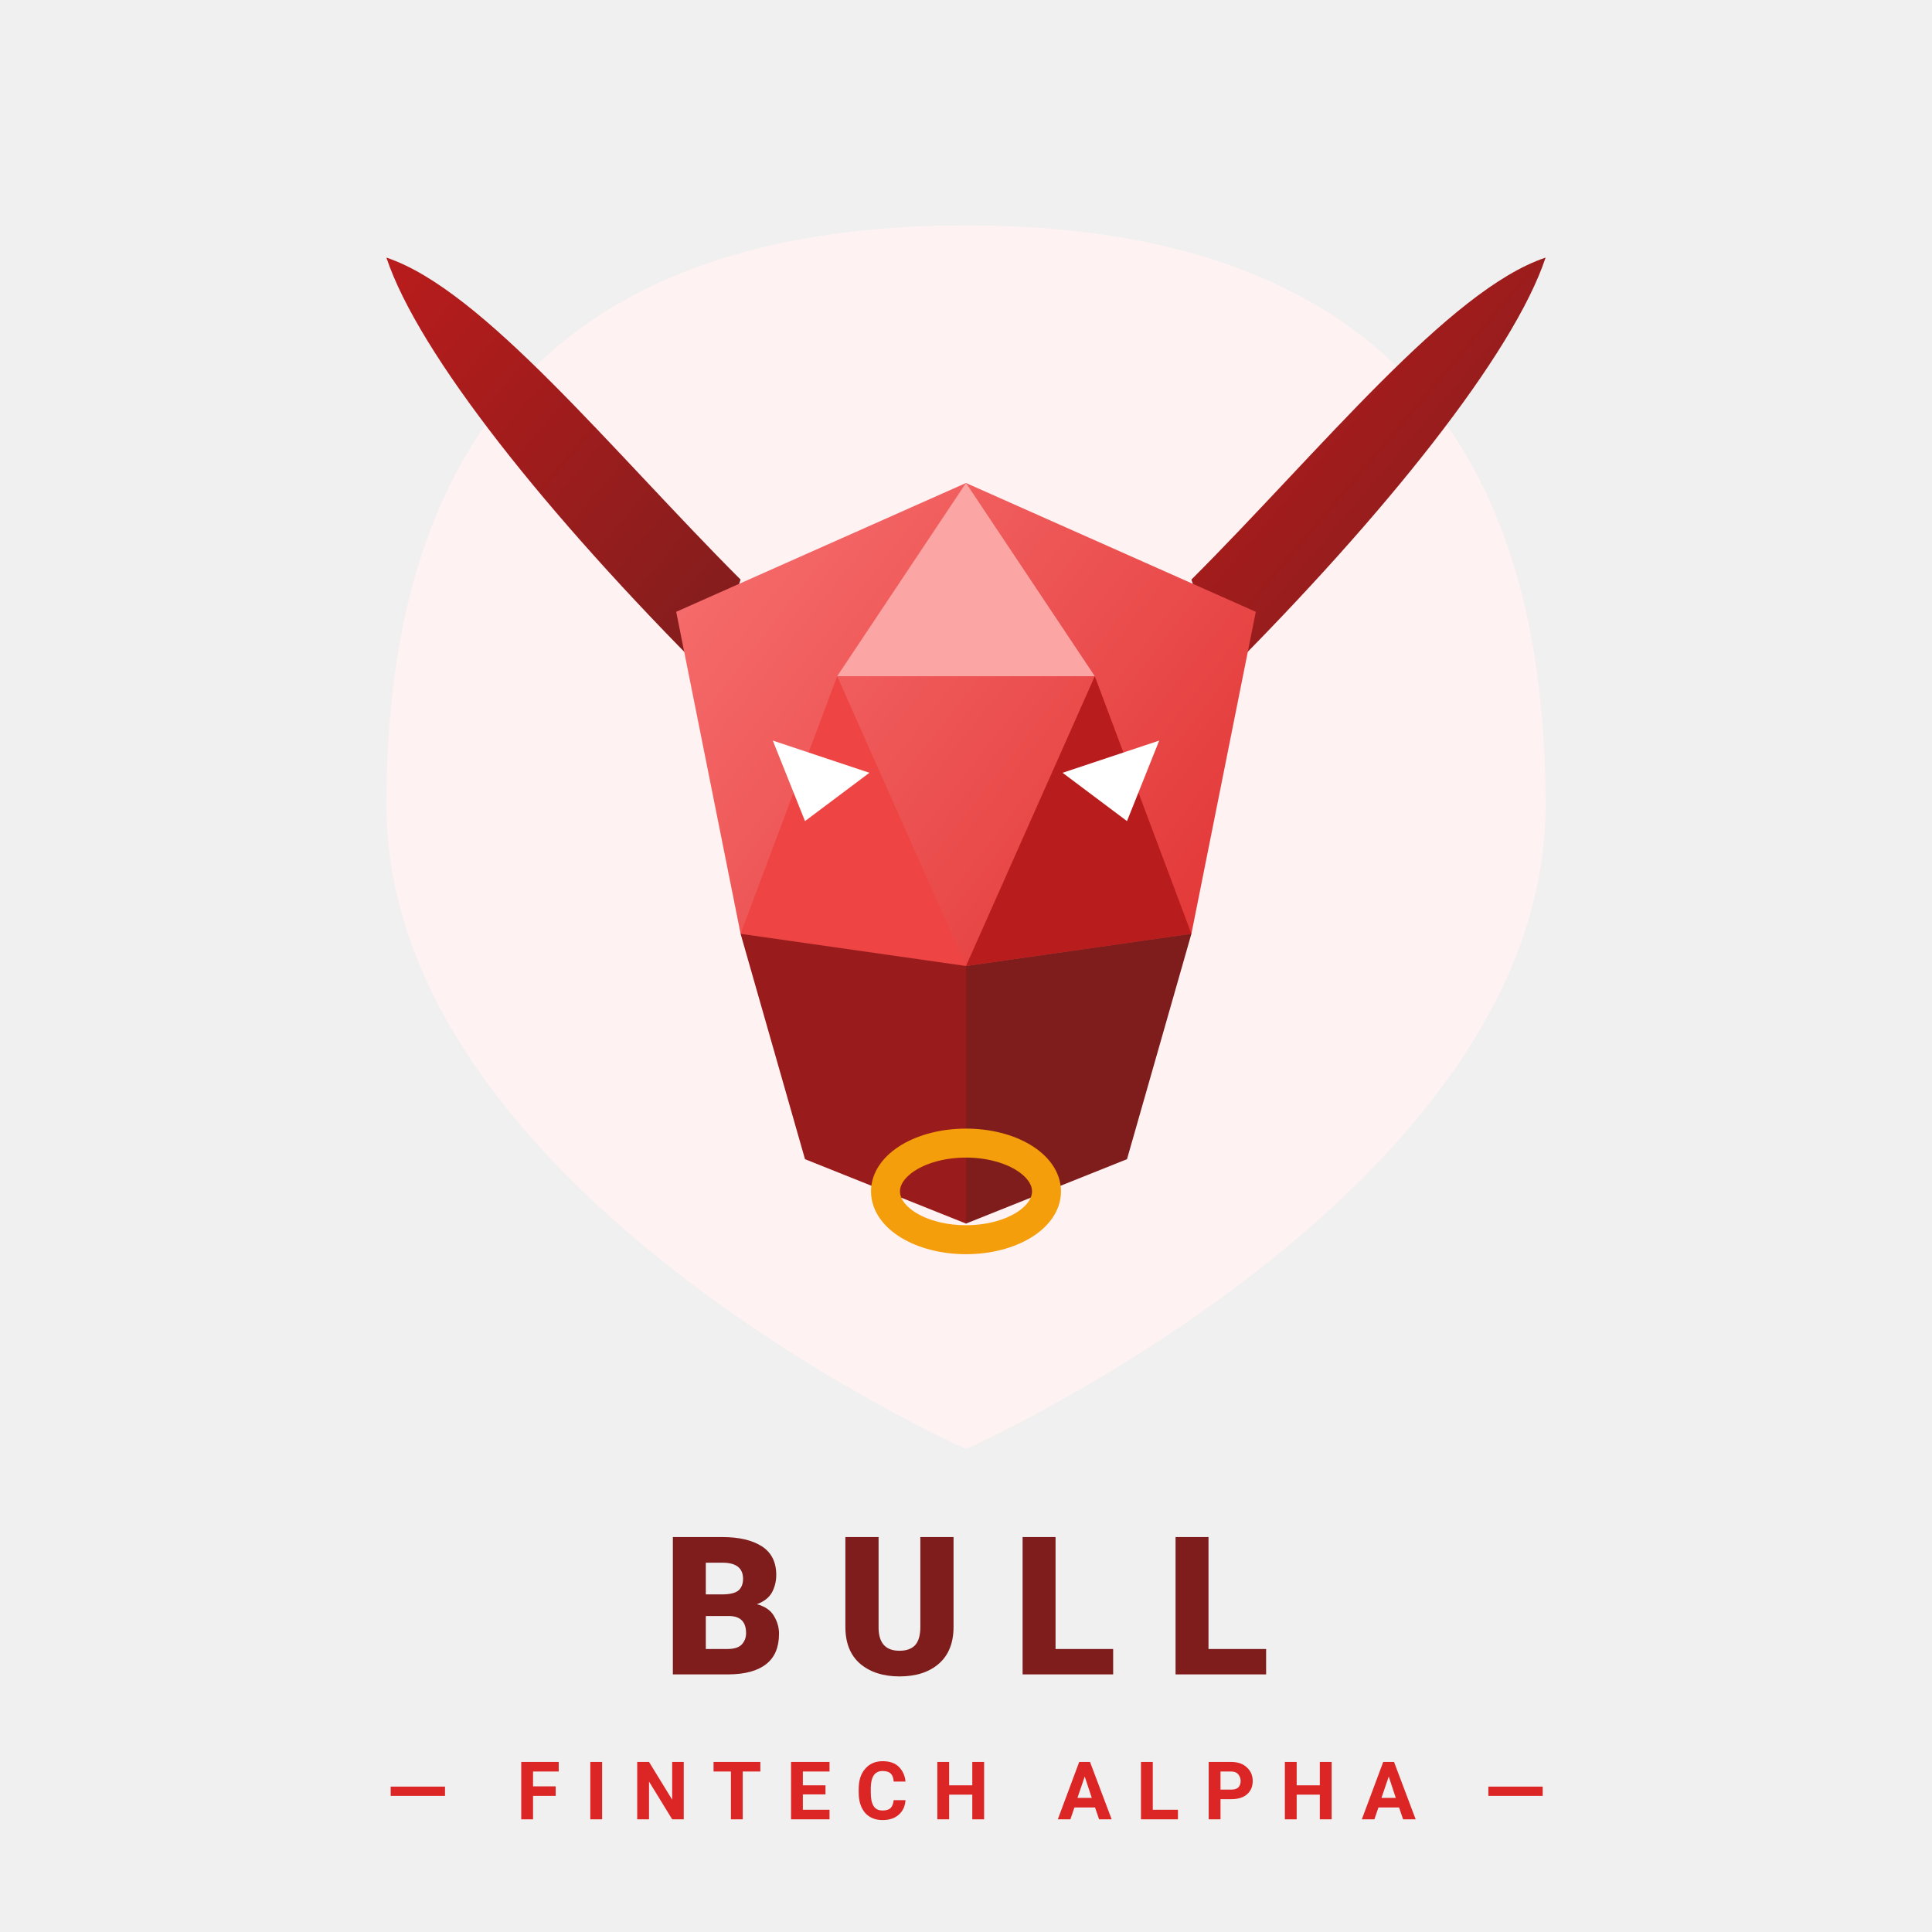
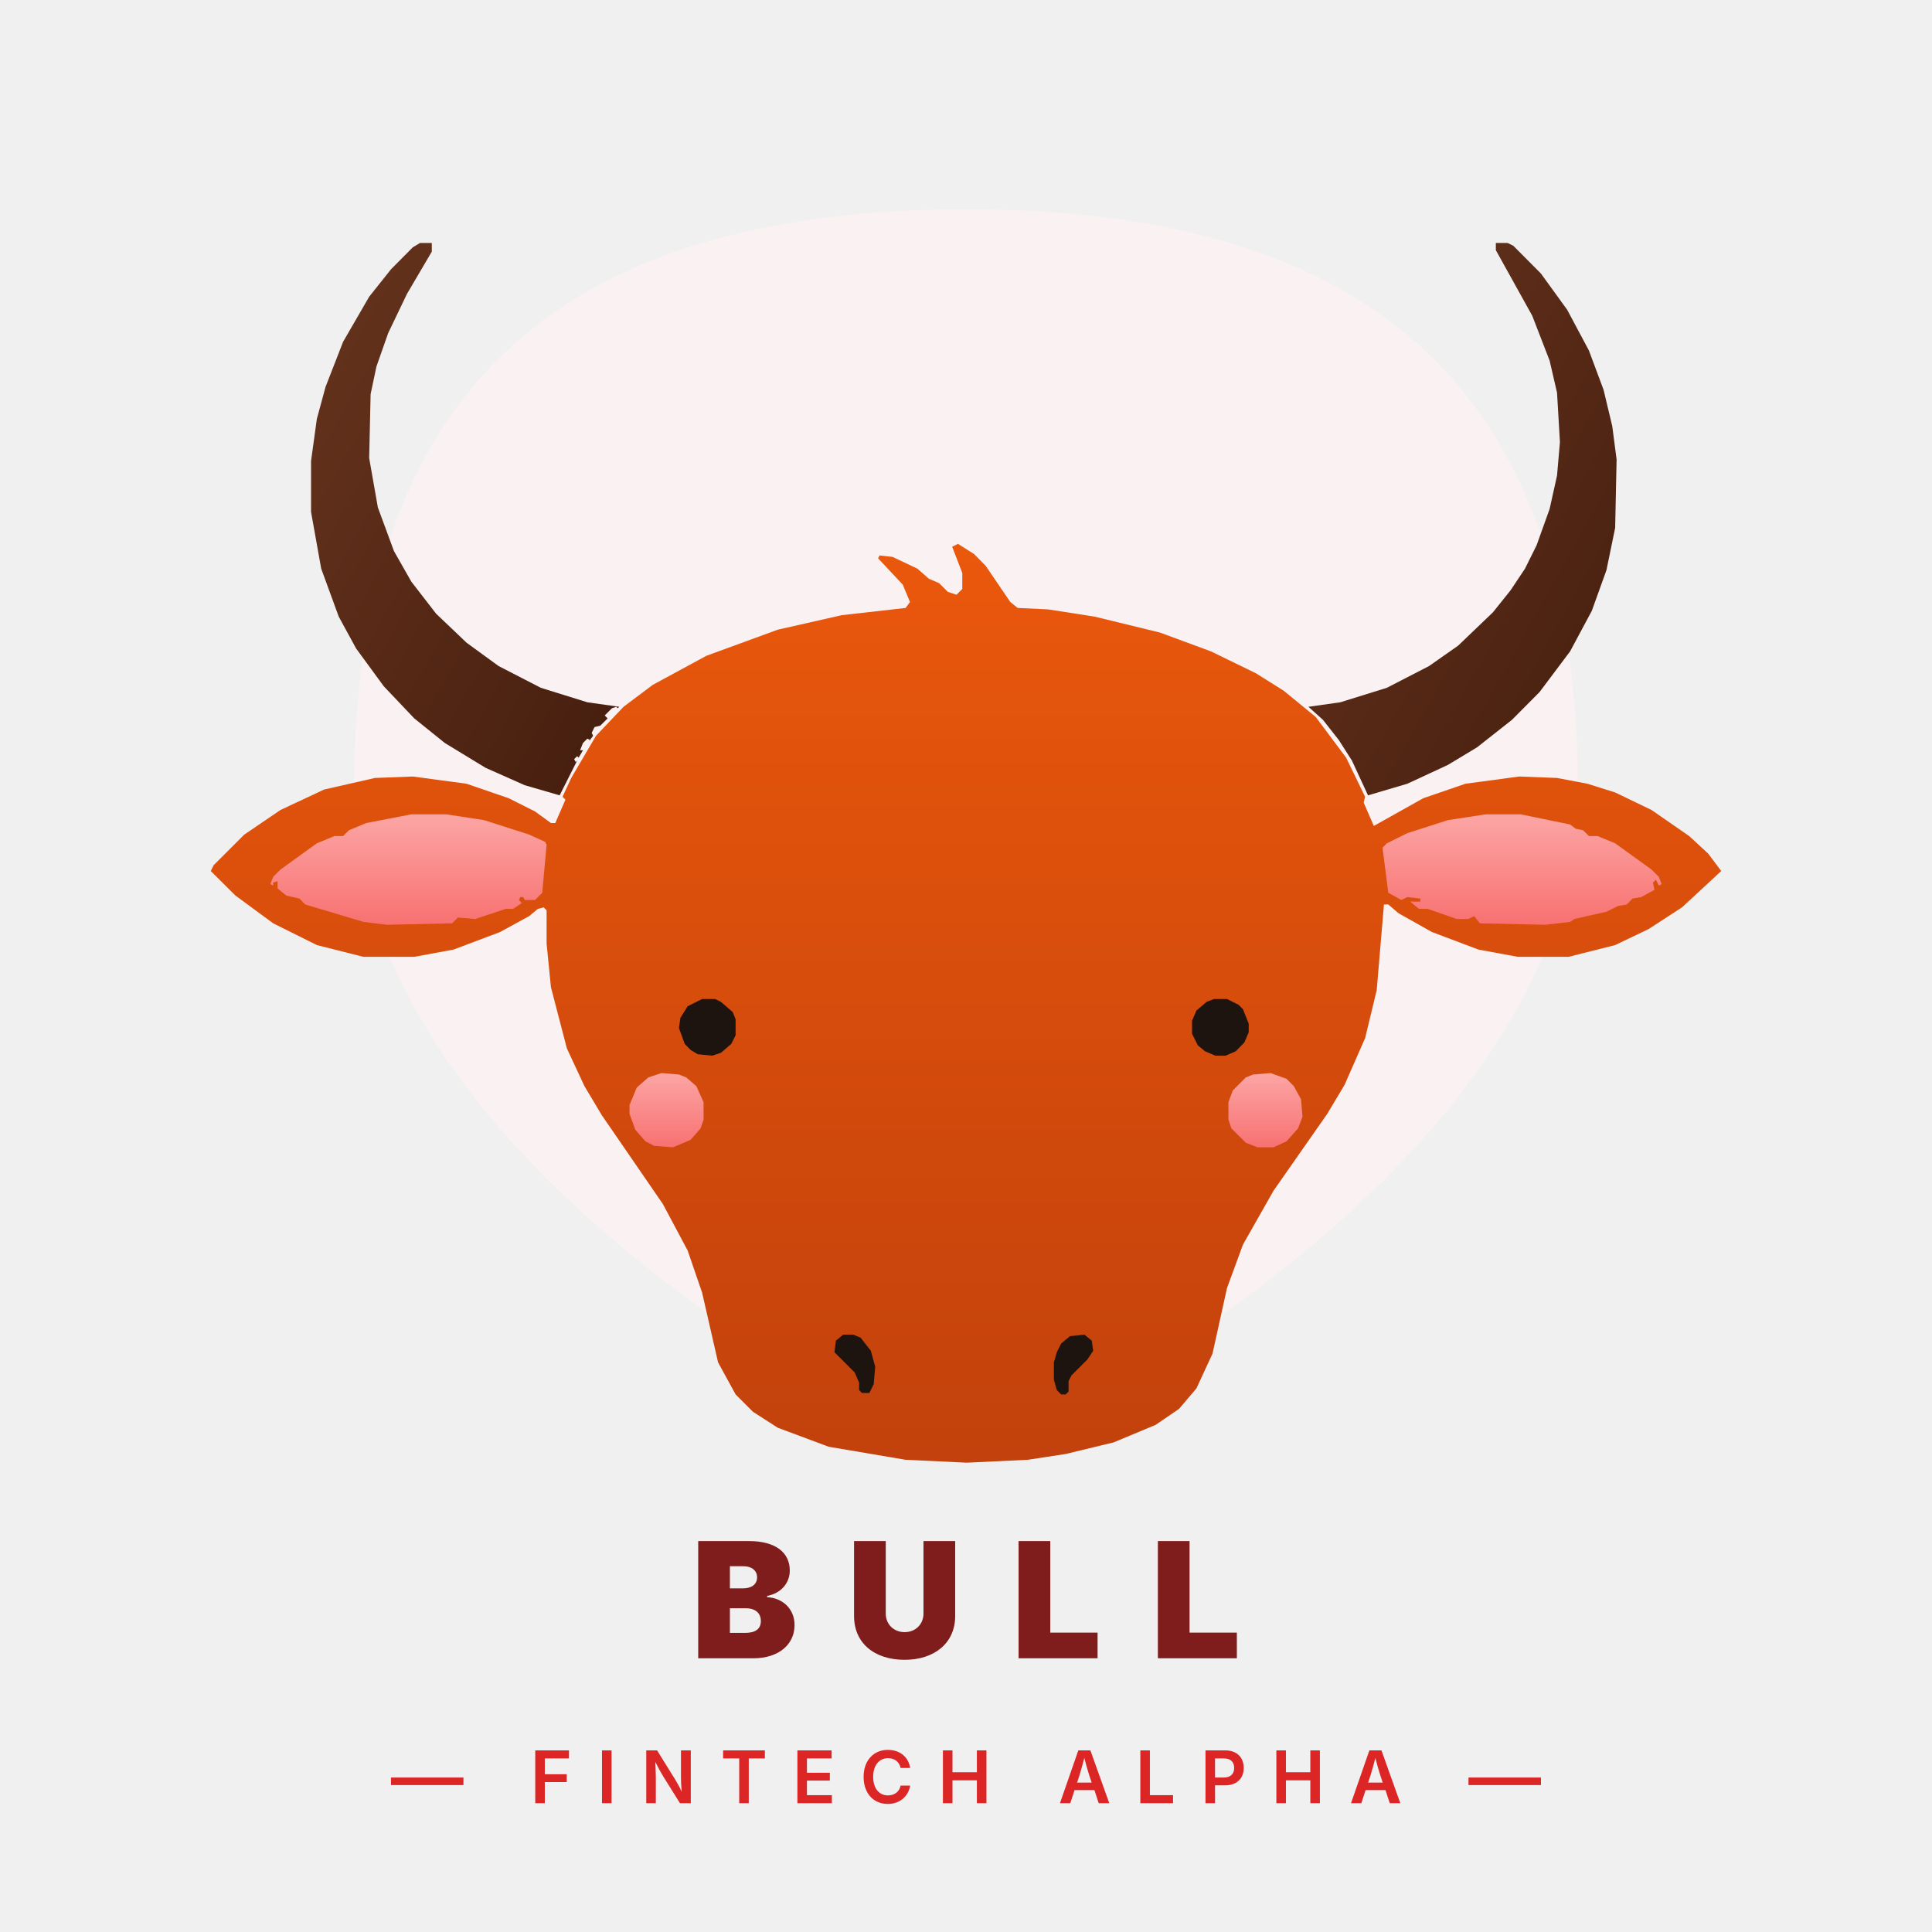
<svg xmlns="http://www.w3.org/2000/svg" viewBox="0 0 120 120" width="100%" height="100%">
  <defs>
-     <linearGradient id="bull-grad" x1="0%" y1="0%" x2="100%" y2="100%">
-       <stop offset="0%" stop-color="#f87171" />
-       <stop offset="100%" stop-color="#dc2626" />
+     <linearGradient id="bull-horns" x1="0%" y1="0%" x2="100%" y2="100%">
+       <stop offset="0%" stop-color="#67341e" />
+       <stop offset="100%" stop-color="#451e0e" />
    </linearGradient>
-     <linearGradient id="bull-dark" x1="0%" y1="0%" x2="100%" y2="100%">
-       <stop offset="0%" stop-color="#b91c1c" />
-       <stop offset="100%" stop-color="#7f1d1d" />
+     <linearGradient id="bull-body" x1="0%" y1="0%" x2="0%" y2="100%">
+       <stop offset="0%" stop-color="#ea580c" />
+       <stop offset="100%" stop-color="#c2410c" />
+     </linearGradient>
+     <linearGradient id="bull-pink" x1="0%" y1="0%" x2="0%" y2="100%">
+       <stop offset="0%" stop-color="#fca5a5" />
+       <stop offset="100%" stop-color="#f87171" />
    </linearGradient>
  </defs>
-   <path d="M 60 14 C 84 14 96 26 96 50 C 96 74 60 90 60 90 C 60 90 24 74 24 50 C 24 26 36 14 60 14 Z" fill="#fef2f2" />
-   <path d="M 44 42 C 34 32 26 22 24 16 C 30 18 38 28 46 36 Z" fill="url(#bull-dark)" />
-   <path d="M 76 42 C 86 32 94 22 96 16 C 90 18 82 28 74 36 Z" fill="url(#bull-dark)" />
-   <path d="M 42 38 L 60 30 L 78 38 L 74 58 L 60 76 L 46 58 Z" fill="url(#bull-grad)" />
-   <polygon points="60,30 52,42 68,42" fill="#fca5a5" />
-   <polygon points="52,42 60,60 46,58" fill="#ef4444" />
-   <polygon points="68,42 74,58 60,60" fill="#b91c1c" />
-   <polygon points="60,60 46,58 50,72 60,76" fill="#991b1b" />
-   <polygon points="60,60 74,58 70,72 60,76" fill="#7f1d1d" />
-   <polygon points="48,46 54,48 50,51" fill="#ffffff" />
-   <polygon points="72,46 66,48 70,51" fill="#ffffff" />
-   <ellipse cx="60" cy="74" rx="5" ry="3" fill="none" stroke="#f59e0b" stroke-width="1.8" />
-   <text x="60" y="104" font-family="-apple-system, BlinkMacSystemFont, 'Segoe UI', Roboto, sans-serif" font-weight="900" font-size="12" fill="#7f1d1d" letter-spacing="3" text-anchor="middle">BULL</text>
-   <text x="60" y="113" font-family="-apple-system, BlinkMacSystemFont, 'Segoe UI', Roboto, sans-serif" font-weight="600" font-size="5" fill="#dc2626" letter-spacing="1.5" text-anchor="middle">― FINTECH ALPHA ―</text>
+   <path d="M 60 13 C 86 13 98 25 98 49 C 98 74 60 91 60 91 C 60 91 22 74 22 49 C 22 25 34 13 60 13 Z" fill="#fef2f2" opacity="0.7" />
+   <path d="M 75.40 61.95 L 74.49 62.41 L 74.04 63.04 L 73.95 64.30 L 74.22 64.84 L 74.76 65.39 L 75.49 65.66 L 76.12 65.66 L 76.66 65.48 L 77.29 64.93 L 77.56 64.48 L 77.65 63.49 L 77.20 62.50 L 76.21 61.95 Z" fill="url(#bull-horns)" />
+   <path d="M 93.64 15.09 L 92.91 15.09 L 92.91 15.54 L 95.17 19.61 L 96.25 22.40 L 96.71 24.39 L 96.89 27.46 L 96.71 29.54 L 96.25 31.61 L 95.44 33.87 L 94.72 35.32 L 93.82 36.67 L 92.73 38.03 L 90.57 40.10 L 88.76 41.37 L 86.14 42.72 L 83.25 43.62 L 81.27 43.90 L 82.17 44.71 L 83.16 45.97 L 83.97 47.24 L 84.97 49.40 L 87.41 48.68 L 89.93 47.51 L 91.74 46.42 L 93.91 44.71 L 95.62 42.99 L 97.52 40.46 L 98.87 37.94 L 99.78 35.41 L 100.32 32.79 L 100.41 28.54 L 100.14 26.47 L 99.60 24.21 L 98.69 21.77 L 97.34 19.24 L 95.71 16.99 L 94.00 15.27 Z" fill="url(#bull-horns)" />
+   <path d="M 26.09 15.09 L 25.64 15.36 L 24.29 16.72 L 22.93 18.43 L 21.31 21.23 L 20.22 24.03 L 19.68 26.02 L 19.32 28.63 L 19.32 31.80 L 19.95 35.32 L 21.04 38.30 L 22.12 40.28 L 23.84 42.63 L 25.73 44.62 L 27.63 46.15 L 30.16 47.69 L 32.59 48.77 L 34.76 49.40 L 35.85 47.24 L 35.76 47.33 L 35.66 47.15 L 35.85 46.97 L 35.94 47.06 L 36.21 46.60 L 36.03 46.60 L 36.21 46.15 L 36.48 45.88 L 36.66 45.97 L 36.57 46.06 L 36.84 45.70 L 36.75 45.52 L 36.93 45.16 L 37.29 45.07 L 37.74 44.62 L 37.56 44.44 L 38.01 43.99 L 38.28 43.90 L 38.37 43.99 L 38.19 44.17 L 38.46 43.90 L 36.48 43.62 L 33.59 42.72 L 30.97 41.37 L 28.98 39.92 L 27.09 38.12 L 25.55 36.13 L 24.47 34.23 L 23.47 31.52 L 22.93 28.45 L 23.02 24.48 L 23.38 22.77 L 24.11 20.69 L 25.28 18.25 L 26.82 15.63 L 26.82 15.09 Z" fill="url(#bull-horns)" />
+   <path d="M 13.27 53.74 L 13.09 54.10 L 14.63 55.63 L 16.97 57.35 L 19.68 58.70 L 22.57 59.43 L 25.73 59.43 L 28.17 58.98 L 31.06 57.89 L 32.87 56.90 L 33.41 56.45 L 33.77 56.36 L 33.95 56.54 L 33.95 58.61 L 34.22 61.32 L 35.21 65.12 L 36.30 67.46 L 37.38 69.27 L 41.17 74.78 L 42.71 77.67 L 43.61 80.29 L 44.60 84.62 L 45.69 86.61 L 46.77 87.69 L 48.31 88.68 L 51.47 89.86 L 56.25 90.67 L 60.05 90.85 L 63.84 90.67 L 66.19 90.31 L 69.17 89.59 L 71.78 88.50 L 73.23 87.51 L 74.31 86.24 L 75.31 84.08 L 76.21 80.01 L 77.20 77.31 L 79.10 73.96 L 82.44 69.18 L 83.52 67.37 L 84.79 64.48 L 85.51 61.50 L 85.96 56.18 L 86.23 56.18 L 86.86 56.72 L 88.94 57.89 L 91.83 58.98 L 94.27 59.43 L 97.43 59.43 L 100.32 58.70 L 102.39 57.71 L 104.47 56.36 L 106.91 54.10 L 106.10 53.02 L 104.92 51.93 L 102.58 50.31 L 100.32 49.22 L 98.60 48.68 L 96.71 48.32 L 94.36 48.23 L 91.02 48.68 L 88.40 49.58 L 85.33 51.30 L 84.70 49.85 L 84.79 49.49 L 83.61 47.06 L 81.72 44.53 L 79.73 42.90 L 78.01 41.82 L 75.22 40.46 L 72.05 39.29 L 67.99 38.30 L 65.10 37.85 L 63.21 37.76 L 62.75 37.39 L 61.22 35.14 L 60.50 34.41 L 59.50 33.78 L 59.14 33.96 L 59.77 35.59 L 59.77 36.58 L 59.41 36.94 L 58.87 36.76 L 58.33 36.22 L 57.70 35.95 L 56.98 35.32 L 55.44 34.59 L 54.63 34.50 L 54.54 34.68 L 56.07 36.31 L 56.52 37.39 L 56.25 37.76 L 52.28 38.21 L 48.31 39.11 L 43.88 40.73 L 40.54 42.54 L 38.73 43.90 L 37.02 45.70 L 35.48 48.32 L 34.94 49.49 L 35.12 49.67 L 34.49 51.12 L 34.22 51.12 L 33.23 50.40 L 31.60 49.58 L 28.98 48.68 L 25.64 48.23 L 23.29 48.32 L 20.13 49.04 L 17.42 50.31 L 15.17 51.84 Z" fill="url(#bull-body)" />
+   <path d="M 77.83 66.74 L 77.38 66.92 L 76.57 67.73 L 76.30 68.46 L 76.30 69.54 L 76.48 70.08 L 77.38 70.98 L 78.10 71.26 L 79.10 71.26 L 79.91 70.89 L 80.63 70.08 L 80.90 69.36 L 80.81 68.28 L 80.36 67.46 L 79.91 67.01 L 78.92 66.65 Z" fill="url(#bull-pink)" />
+   <path d="M 41.08 66.65 L 40.27 66.92 L 39.55 67.55 L 39.10 68.64 L 39.10 69.18 L 39.46 70.17 L 40.09 70.89 L 40.63 71.17 L 41.80 71.26 L 42.89 70.80 L 43.52 70.08 L 43.70 69.54 L 43.70 68.46 L 43.25 67.46 L 42.62 66.92 L 42.17 66.74 Z" fill="url(#bull-pink)" />
+   <path d="M 85.87 52.65 L 86.23 55.45 L 87.04 55.90 L 87.41 55.72 L 88.22 55.81 L 88.22 56.00 L 87.59 56.00 L 88.13 56.45 L 88.67 56.45 L 90.48 57.08 L 91.20 57.08 L 91.56 56.90 L 91.92 57.35 L 95.98 57.44 L 97.52 57.26 L 97.79 57.08 L 99.78 56.63 L 100.50 56.27 L 101.04 56.18 L 101.40 55.81 L 101.94 55.72 L 102.76 55.27 L 102.67 54.82 L 102.85 54.64 L 103.03 55.00 L 103.21 54.91 L 103.03 54.46 L 102.58 54.01 L 100.32 52.38 L 99.23 51.93 L 98.69 51.93 L 98.33 51.57 L 97.88 51.48 L 97.52 51.21 L 94.45 50.58 L 92.28 50.58 L 89.93 50.94 L 87.41 51.75 L 86.14 52.38 Z" fill="url(#bull-pink)" />
+   <path d="M 33.95 52.47 L 33.86 52.29 L 32.87 51.84 L 30.07 50.94 L 27.72 50.58 L 25.55 50.58 L 22.75 51.12 L 21.67 51.57 L 21.31 51.93 L 20.77 51.93 L 19.68 52.38 L 17.42 54.01 L 16.97 54.46 L 16.79 54.91 L 16.97 55.00 L 16.97 54.82 L 17.24 54.73 L 17.24 55.18 L 17.79 55.63 L 18.60 55.81 L 18.96 56.18 L 22.57 57.26 L 24.02 57.44 L 28.08 57.35 L 28.44 56.99 L 29.52 57.08 L 31.42 56.45 L 31.87 56.45 L 32.41 56.09 L 32.23 55.90 L 32.32 55.72 L 32.50 55.72 L 32.59 55.90 L 33.23 55.90 L 33.68 55.45 Z" fill="url(#bull-pink)" />
+   <path d="M 67.36 82.90 L 66.46 82.99 L 65.91 83.45 L 65.64 83.99 L 65.46 84.62 L 65.46 85.70 L 65.64 86.34 L 65.91 86.61 L 66.19 86.61 L 66.37 86.43 L 66.37 85.79 L 66.55 85.43 L 67.54 84.44 L 67.90 83.90 L 67.81 83.27 Z" fill="#1e140f" />
+   <path d="M 52.37 82.90 L 51.92 83.27 L 51.83 83.99 L 53.09 85.25 L 53.36 85.88 L 53.36 86.34 L 53.54 86.52 L 54.00 86.52 L 54.27 85.97 L 54.36 84.89 L 54.09 83.90 L 53.45 83.08 L 53.00 82.90 Z" fill="#1e140f" />
+   <path d="M 75.40 62.05 L 74.94 62.23 L 74.31 62.77 L 74.04 63.40 L 74.04 64.21 L 74.40 64.93 L 74.85 65.30 L 75.49 65.57 L 76.12 65.57 L 76.75 65.30 L 77.29 64.75 L 77.56 64.12 L 77.56 63.58 L 77.20 62.68 L 76.93 62.41 L 76.21 62.05 Z" fill="#1e140f" />
+   <path d="M 43.61 62.05 L 42.71 62.50 L 42.26 63.22 L 42.17 63.85 L 42.53 64.84 L 42.89 65.21 L 43.34 65.48 L 44.24 65.57 L 44.78 65.39 L 45.42 64.84 L 45.69 64.30 L 45.69 63.31 L 45.51 62.86 L 44.78 62.23 L 44.42 62.05 Z" fill="#1e140f" />
+   <text x="60" y="103" text-anchor="middle" font-family="system-ui, -apple-system, sans-serif" font-weight="900" font-size="10" fill="#7f1d1d" letter-spacing="3">BULL</text>
+   <text x="60" y="112" text-anchor="middle" font-family="system-ui, -apple-system, sans-serif" font-weight="600" font-size="4.5" fill="#dc2626" letter-spacing="1.5">― FINTECH ALPHA ―</text>
</svg>
